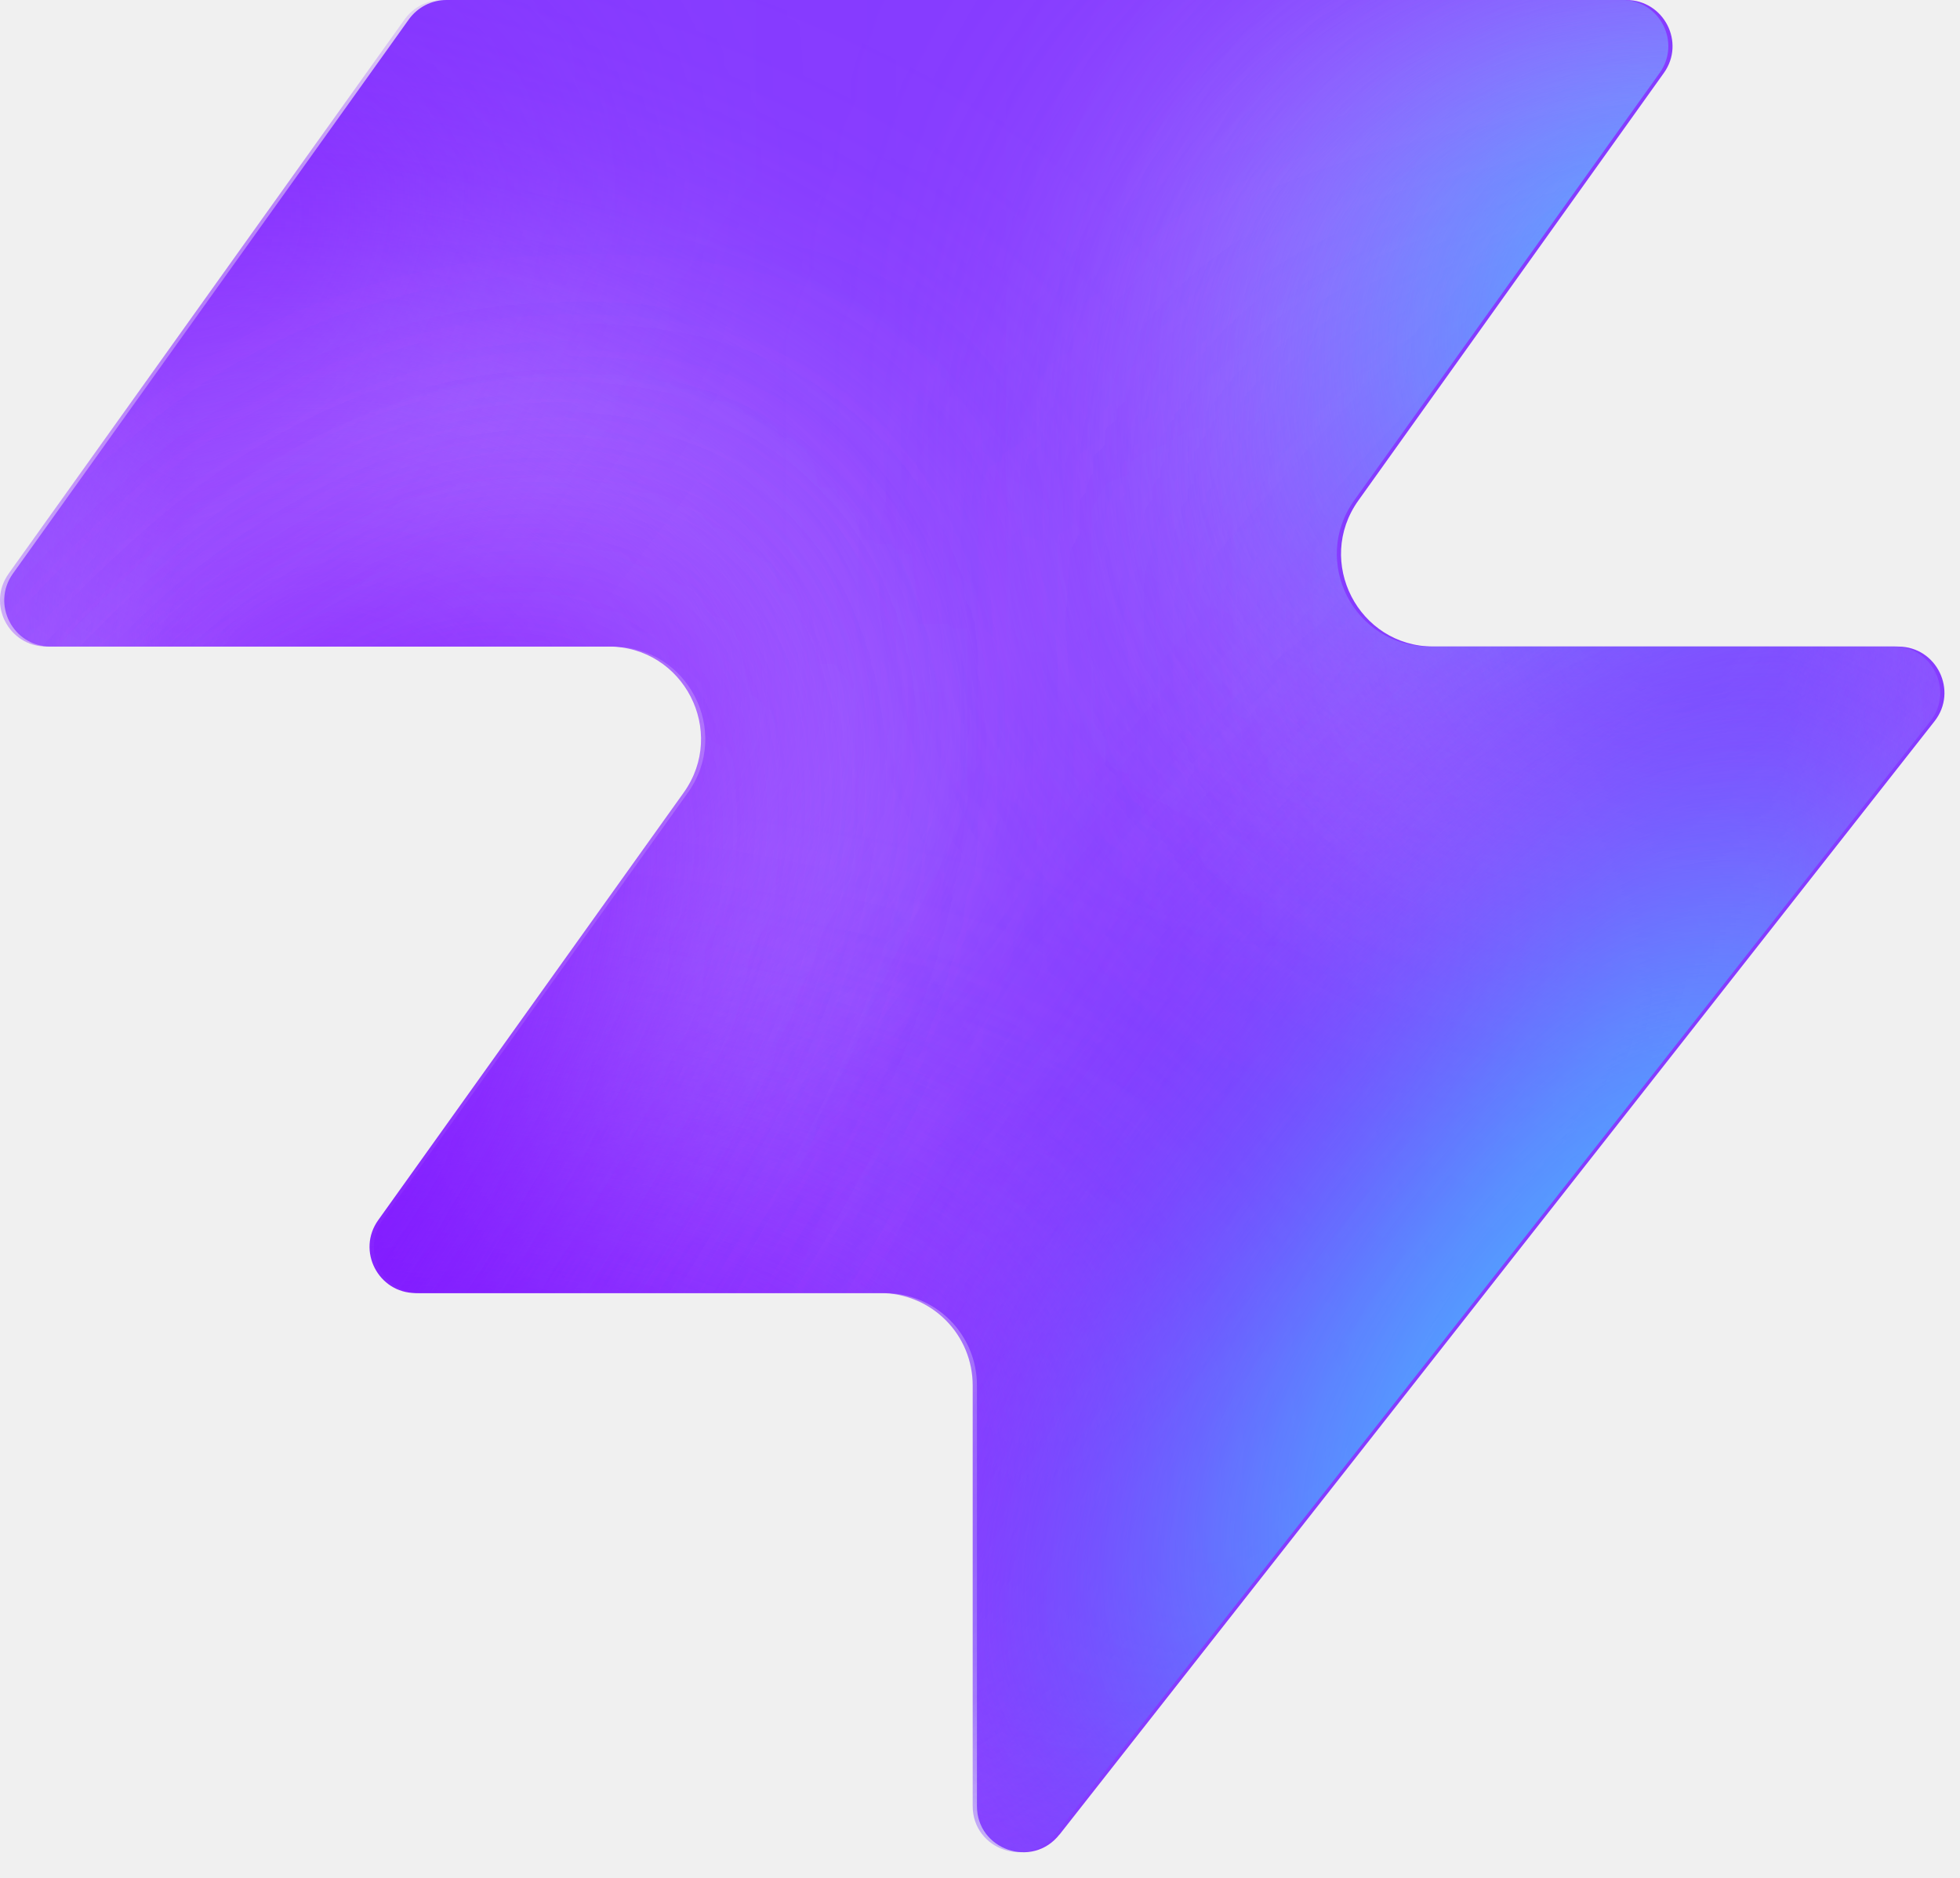
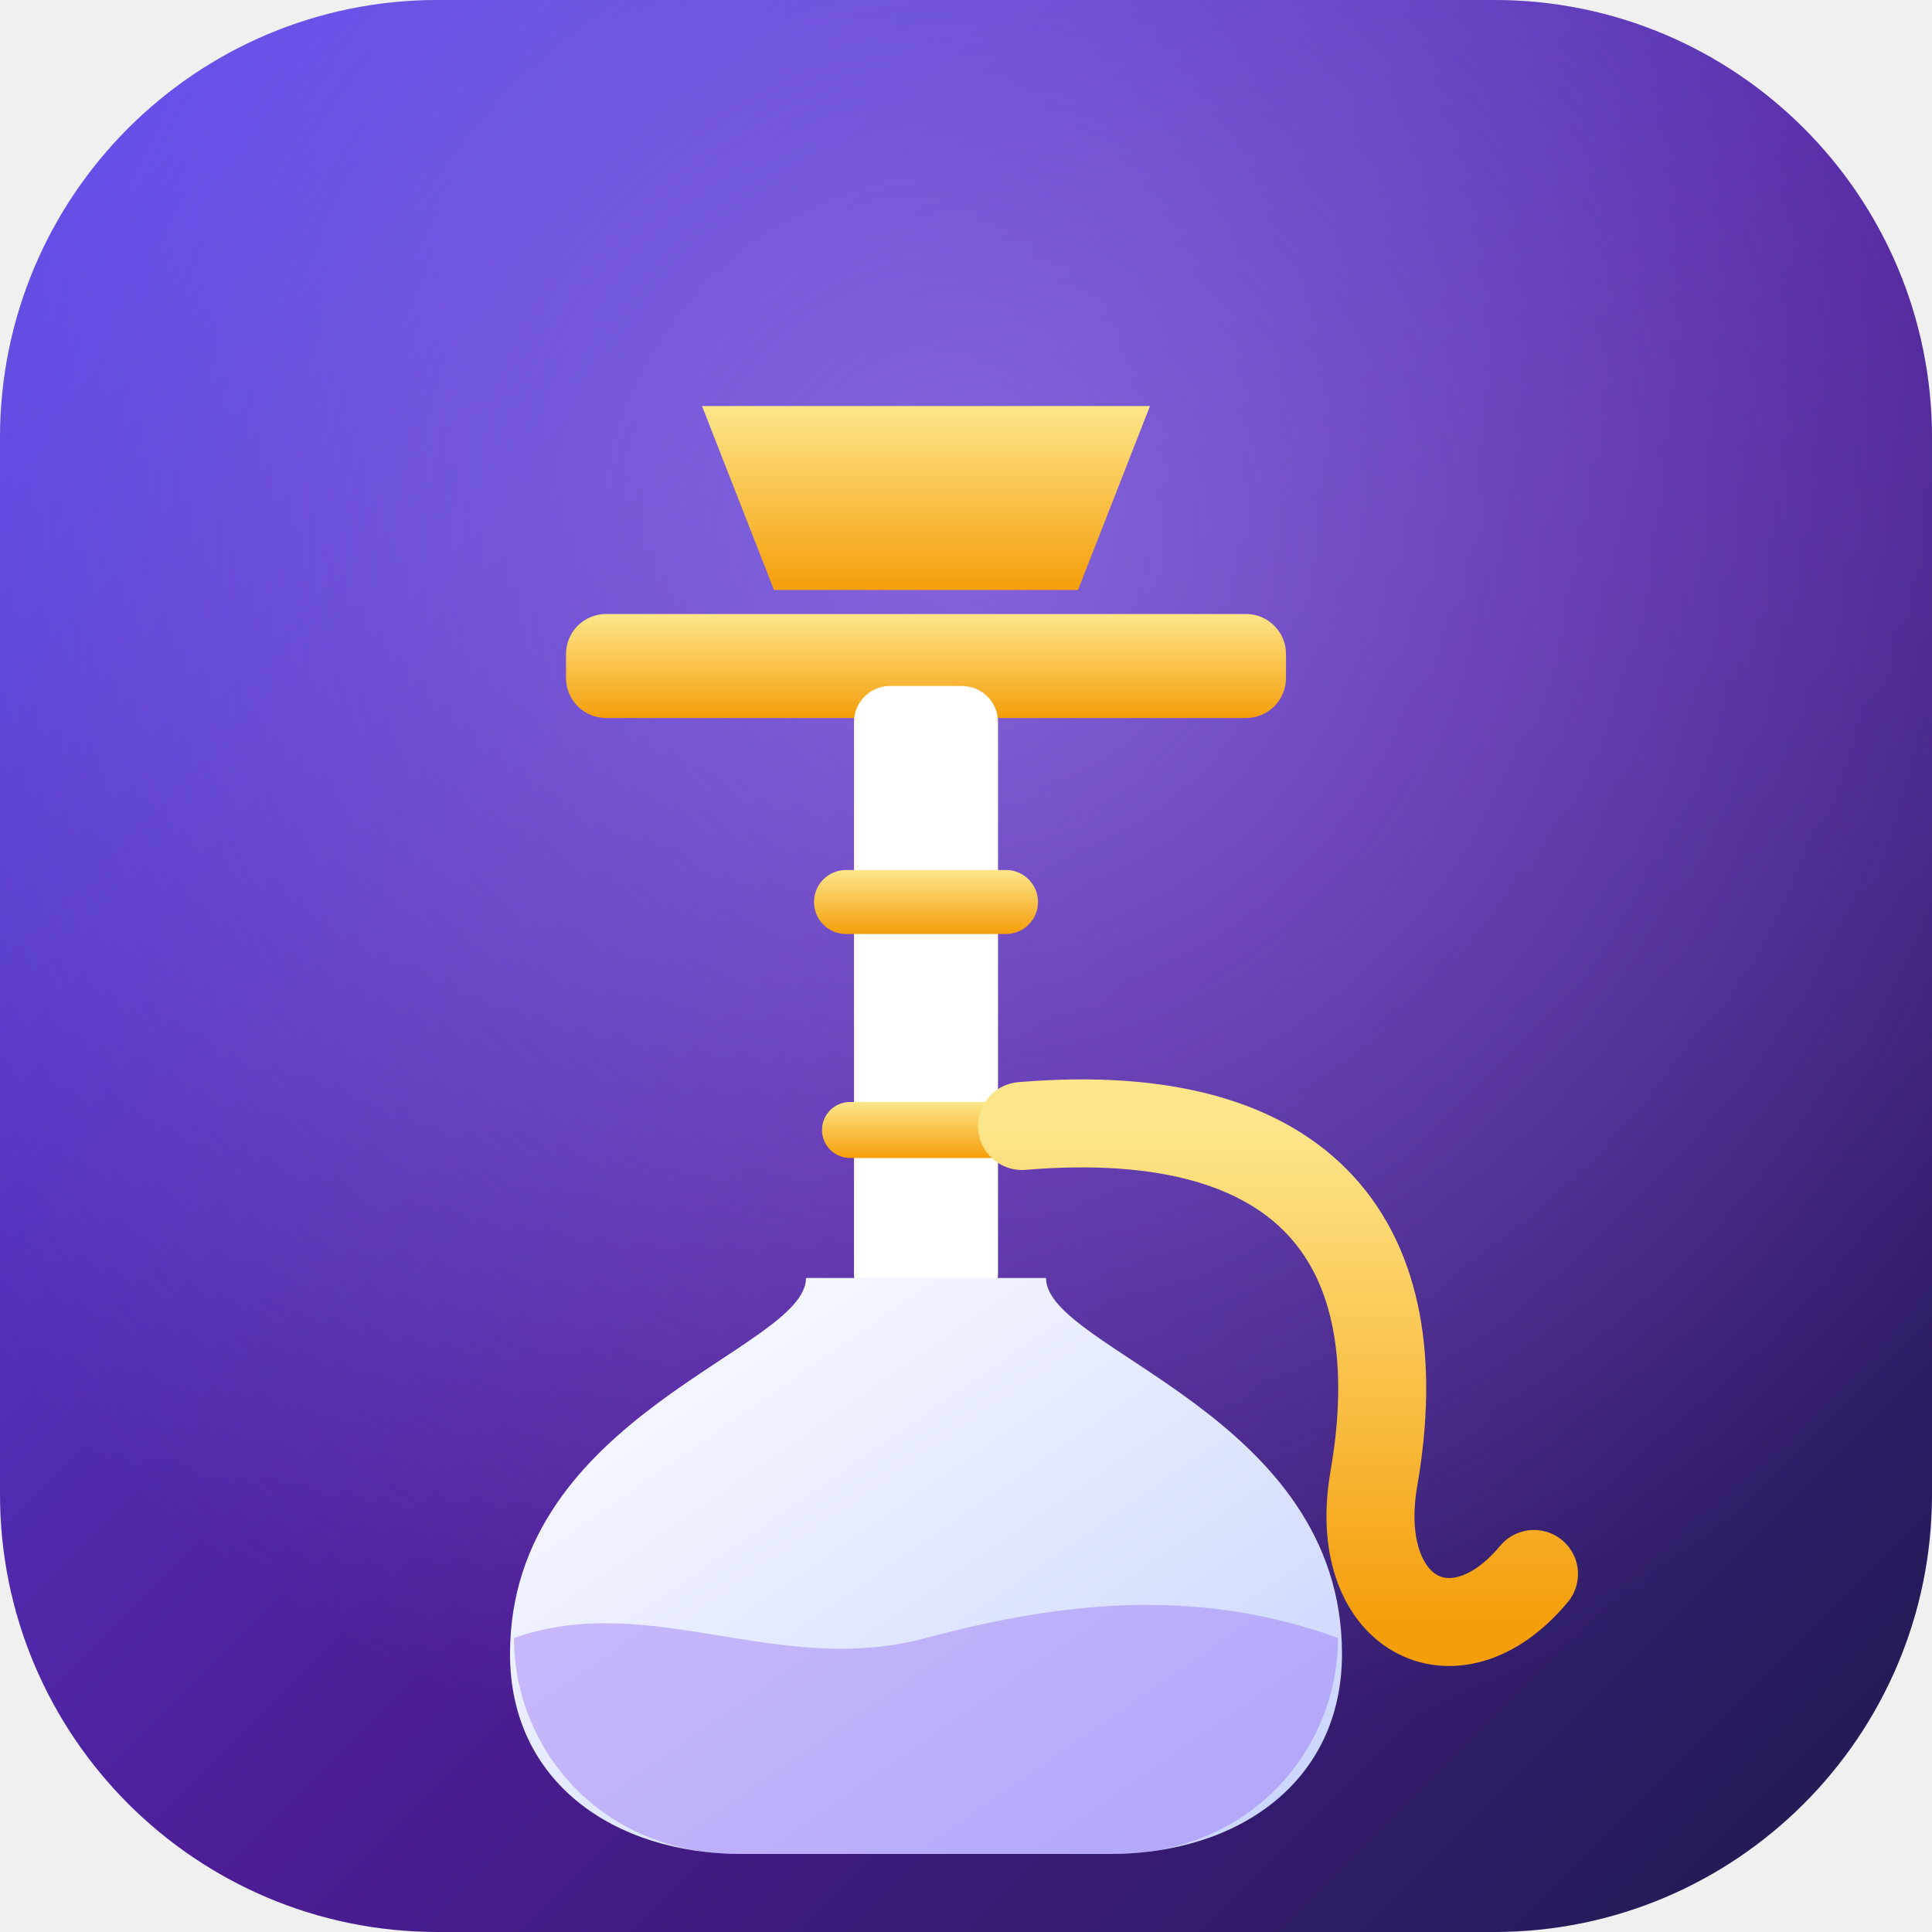
- <svg xmlns="http://www.w3.org/2000/svg" width="48" height="46" fill="none" viewBox="0 0 48 46">
-   <path fill="#863bff" d="M25.946 44.938c-.664.845-2.021.375-2.021-.698V33.937a2.26 2.26 0 0 0-2.262-2.262H10.287c-.92 0-1.456-1.04-.92-1.788l7.48-10.471c1.07-1.497 0-3.578-1.842-3.578H1.237c-.92 0-1.456-1.04-.92-1.788L10.013.474c.214-.297.556-.474.92-.474h28.894c.92 0 1.456 1.04.92 1.788l-7.48 10.471c-1.07 1.498 0 3.579 1.842 3.579h11.377c.943 0 1.473 1.088.89 1.83L25.947 44.94z" style="fill:#863bff;fill:color(display-p3 .525 .23 1);fill-opacity:1" />
-   <mask id="a" width="48" height="46" x="0" y="0" maskUnits="userSpaceOnUse" style="mask-type:alpha">
-     <path fill="#000" d="M25.842 44.938c-.664.844-2.021.375-2.021-.698V33.937a2.26 2.26 0 0 0-2.262-2.262H10.183c-.92 0-1.456-1.04-.92-1.788l7.48-10.471c1.07-1.498 0-3.579-1.842-3.579H1.133c-.92 0-1.456-1.04-.92-1.787L9.91.473c.214-.297.556-.474.92-.474h28.894c.92 0 1.456 1.04.92 1.788l-7.48 10.471c-1.07 1.498 0 3.578 1.842 3.578h11.377c.943 0 1.473 1.088.89 1.832L25.843 44.94z" style="fill:#000;fill-opacity:1" />
-   </mask>
-   <g mask="url(#a)">
-     <g filter="url(#b)">
-       <ellipse cx="5.508" cy="14.704" fill="#ede6ff" rx="5.508" ry="14.704" style="fill:#ede6ff;fill:color(display-p3 .927 .903 1);fill-opacity:1" transform="matrix(.00324 1 1 -.00324 -4.47 31.516)" />
-     </g>
-     <g filter="url(#c)">
-       <ellipse cx="10.399" cy="29.851" fill="#ede6ff" rx="10.399" ry="29.851" style="fill:#ede6ff;fill:color(display-p3 .927 .903 1);fill-opacity:1" transform="matrix(.00324 1 1 -.00324 -39.328 7.883)" />
-     </g>
-     <g filter="url(#d)">
-       <ellipse cx="5.508" cy="30.487" fill="#7e14ff" rx="5.508" ry="30.487" style="fill:#7e14ff;fill:color(display-p3 .492 .077 1);fill-opacity:1" transform="rotate(89.814 -25.913 -14.639)scale(1 -1)" />
-     </g>
-     <g filter="url(#e)">
-       <ellipse cx="5.508" cy="30.599" fill="#7e14ff" rx="5.508" ry="30.599" style="fill:#7e14ff;fill:color(display-p3 .492 .077 1);fill-opacity:1" transform="rotate(89.814 -32.644 -3.334)scale(1 -1)" />
-     </g>
-     <g filter="url(#f)">
-       <ellipse cx="5.508" cy="30.599" fill="#7e14ff" rx="5.508" ry="30.599" style="fill:#7e14ff;fill:color(display-p3 .492 .077 1);fill-opacity:1" transform="matrix(.00324 1 1 -.00324 -34.34 30.47)" />
-     </g>
-     <g filter="url(#g)">
-       <ellipse cx="14.072" cy="22.078" fill="#ede6ff" rx="14.072" ry="22.078" style="fill:#ede6ff;fill:color(display-p3 .927 .903 1);fill-opacity:1" transform="rotate(93.35 24.506 48.493)scale(-1 1)" />
-     </g>
-     <g filter="url(#h)">
-       <ellipse cx="3.47" cy="21.501" fill="#7e14ff" rx="3.47" ry="21.501" style="fill:#7e14ff;fill:color(display-p3 .492 .077 1);fill-opacity:1" transform="rotate(89.009 28.708 47.59)scale(-1 1)" />
-     </g>
-     <g filter="url(#i)">
-       <ellipse cx="3.47" cy="21.501" fill="#7e14ff" rx="3.47" ry="21.501" style="fill:#7e14ff;fill:color(display-p3 .492 .077 1);fill-opacity:1" transform="rotate(89.009 28.708 47.59)scale(-1 1)" />
-     </g>
-     <g filter="url(#j)">
-       <ellipse cx=".387" cy="8.972" fill="#7e14ff" rx="4.407" ry="29.108" style="fill:#7e14ff;fill:color(display-p3 .492 .077 1);fill-opacity:1" transform="rotate(39.51 .387 8.972)" />
-     </g>
-     <g filter="url(#k)">
-       <ellipse cx="47.523" cy="-6.092" fill="#7e14ff" rx="4.407" ry="29.108" style="fill:#7e14ff;fill:color(display-p3 .492 .077 1);fill-opacity:1" transform="rotate(37.892 47.523 -6.092)" />
-     </g>
-     <g filter="url(#l)">
-       <ellipse cx="41.412" cy="6.333" fill="#47bfff" rx="5.971" ry="9.665" style="fill:#47bfff;fill:color(display-p3 .28 .748 1);fill-opacity:1" transform="rotate(37.892 41.412 6.333)" />
-     </g>
-     <g filter="url(#m)">
-       <ellipse cx="-1.879" cy="38.332" fill="#7e14ff" rx="4.407" ry="29.108" style="fill:#7e14ff;fill:color(display-p3 .492 .077 1);fill-opacity:1" transform="rotate(37.892 -1.88 38.332)" />
-     </g>
-     <g filter="url(#n)">
-       <ellipse cx="-1.879" cy="38.332" fill="#7e14ff" rx="4.407" ry="29.108" style="fill:#7e14ff;fill:color(display-p3 .492 .077 1);fill-opacity:1" transform="rotate(37.892 -1.88 38.332)" />
-     </g>
-     <g filter="url(#o)">
-       <ellipse cx="35.651" cy="29.907" fill="#7e14ff" rx="4.407" ry="29.108" style="fill:#7e14ff;fill:color(display-p3 .492 .077 1);fill-opacity:1" transform="rotate(37.892 35.651 29.907)" />
-     </g>
-     <g filter="url(#p)">
-       <ellipse cx="38.418" cy="32.4" fill="#47bfff" rx="5.971" ry="15.297" style="fill:#47bfff;fill:color(display-p3 .28 .748 1);fill-opacity:1" transform="rotate(37.892 38.418 32.4)" />
-     </g>
+ <svg xmlns="http://www.w3.org/2000/svg" viewBox="0 0 512 512">
+   <defs>
+     <linearGradient id="bg" x1="0" y1="0" x2="1" y2="1">
+       <stop offset="0" stop-color="#5b4cf0" />
+       <stop offset="0.55" stop-color="#4c1d95" />
+       <stop offset="1" stop-color="#1e1b4b" />
+     </linearGradient>
+     <linearGradient id="gold" x1="0" y1="0" x2="0" y2="1">
+       <stop offset="0" stop-color="#fde68a" />
+       <stop offset="1" stop-color="#f59e0b" />
+     </linearGradient>
+     <linearGradient id="glass" x1="0" y1="0" x2="1" y2="1">
+       <stop offset="0" stop-color="#ffffff" />
+       <stop offset="1" stop-color="#c7d2fe" />
+     </linearGradient>
+     <radialGradient id="glow" cx="0.5" cy="0.28" r="0.65">
+       <stop offset="0" stop-color="#a78bfa" stop-opacity="0.6" />
+       <stop offset="1" stop-color="#a78bfa" stop-opacity="0" />
+     </radialGradient>
+     <radialGradient id="coal" cx="0.5" cy="0.5" r="0.5">
+       <stop offset="0" stop-color="#fff7ed" />
+       <stop offset="0.5" stop-color="#fb923c" />
+       <stop offset="1" stop-color="#ea580c" stop-opacity="0" />
+     </radialGradient>
+   </defs>
+   <rect width="512" height="512" rx="116" fill="url(#bg)" />
+   <rect width="512" height="512" rx="116" fill="url(#glow)" />
+   <g transform="translate(-25.96 -15.36) scale(1.06)">
+     <path d="M200 116 h112 l-18 46 h-76 z" fill="url(#gold)" />
+     <rect x="166" y="168" width="180" height="26" rx="10" fill="url(#gold)" />
+     <rect x="238" y="186" width="36" height="156" rx="9" fill="#fff" />
+     <rect x="228" y="232" width="56" height="16" rx="8" fill="url(#gold)" />
+     <rect x="230" y="290" width="52" height="14" rx="7" fill="url(#gold)" />
+     <path d="M280 296 C 352 290, 378 326, 368 384 C 362 418, 388 432, 408 408" fill="none" stroke="url(#gold)" stroke-width="22" stroke-linecap="round" />
+     <path d="M226 334 h60 c0 18, 74 34, 74 94 c0 32, -26 50, -58 50 h-92 c-32 0, -58 -18, -58 -50 c0 -60, 74 -76, 74 -94 z" fill="url(#glass)" />
+     <path d="M153 424 c 34 -12, 66 10, 103 0 s 70 -12, 103 0 c 0 28, -22 54, -56 54 h-94 c-34 0, -56 -26, -56 -54z" fill="#8b5cf6" fill-opacity="0.38" />
  </g>
-   <defs>
-     <filter id="b" width="60.045" height="41.654" x="-19.77" y="16.149" color-interpolation-filters="sRGB" filterUnits="userSpaceOnUse">
-       <feFlood flood-opacity="0" result="BackgroundImageFix" />
-       <feBlend in="SourceGraphic" in2="BackgroundImageFix" result="shape" />
-       <feGaussianBlur result="effect1_foregroundBlur_2002_17158" stdDeviation="7.659" />
-     </filter>
-     <filter id="c" width="90.34" height="51.437" x="-54.613" y="-7.533" color-interpolation-filters="sRGB" filterUnits="userSpaceOnUse">
-       <feFlood flood-opacity="0" result="BackgroundImageFix" />
-       <feBlend in="SourceGraphic" in2="BackgroundImageFix" result="shape" />
-       <feGaussianBlur result="effect1_foregroundBlur_2002_17158" stdDeviation="7.659" />
-     </filter>
-     <filter id="d" width="79.355" height="29.4" x="-49.64" y="2.03" color-interpolation-filters="sRGB" filterUnits="userSpaceOnUse">
-       <feFlood flood-opacity="0" result="BackgroundImageFix" />
-       <feBlend in="SourceGraphic" in2="BackgroundImageFix" result="shape" />
-       <feGaussianBlur result="effect1_foregroundBlur_2002_17158" stdDeviation="4.596" />
-     </filter>
-     <filter id="e" width="79.579" height="29.4" x="-45.045" y="20.029" color-interpolation-filters="sRGB" filterUnits="userSpaceOnUse">
-       <feFlood flood-opacity="0" result="BackgroundImageFix" />
-       <feBlend in="SourceGraphic" in2="BackgroundImageFix" result="shape" />
-       <feGaussianBlur result="effect1_foregroundBlur_2002_17158" stdDeviation="4.596" />
-     </filter>
-     <filter id="f" width="79.579" height="29.4" x="-43.513" y="21.178" color-interpolation-filters="sRGB" filterUnits="userSpaceOnUse">
-       <feFlood flood-opacity="0" result="BackgroundImageFix" />
-       <feBlend in="SourceGraphic" in2="BackgroundImageFix" result="shape" />
-       <feGaussianBlur result="effect1_foregroundBlur_2002_17158" stdDeviation="4.596" />
-     </filter>
-     <filter id="g" width="74.749" height="58.852" x="15.756" y="-17.901" color-interpolation-filters="sRGB" filterUnits="userSpaceOnUse">
-       <feFlood flood-opacity="0" result="BackgroundImageFix" />
-       <feBlend in="SourceGraphic" in2="BackgroundImageFix" result="shape" />
-       <feGaussianBlur result="effect1_foregroundBlur_2002_17158" stdDeviation="7.659" />
-     </filter>
-     <filter id="h" width="61.377" height="25.362" x="23.548" y="2.284" color-interpolation-filters="sRGB" filterUnits="userSpaceOnUse">
-       <feFlood flood-opacity="0" result="BackgroundImageFix" />
-       <feBlend in="SourceGraphic" in2="BackgroundImageFix" result="shape" />
-       <feGaussianBlur result="effect1_foregroundBlur_2002_17158" stdDeviation="4.596" />
-     </filter>
-     <filter id="i" width="61.377" height="25.362" x="23.548" y="2.284" color-interpolation-filters="sRGB" filterUnits="userSpaceOnUse">
-       <feFlood flood-opacity="0" result="BackgroundImageFix" />
-       <feBlend in="SourceGraphic" in2="BackgroundImageFix" result="shape" />
-       <feGaussianBlur result="effect1_foregroundBlur_2002_17158" stdDeviation="4.596" />
-     </filter>
-     <filter id="j" width="56.045" height="63.649" x="-27.636" y="-22.853" color-interpolation-filters="sRGB" filterUnits="userSpaceOnUse">
-       <feFlood flood-opacity="0" result="BackgroundImageFix" />
-       <feBlend in="SourceGraphic" in2="BackgroundImageFix" result="shape" />
-       <feGaussianBlur result="effect1_foregroundBlur_2002_17158" stdDeviation="4.596" />
-     </filter>
-     <filter id="k" width="54.814" height="64.646" x="20.116" y="-38.415" color-interpolation-filters="sRGB" filterUnits="userSpaceOnUse">
-       <feFlood flood-opacity="0" result="BackgroundImageFix" />
-       <feBlend in="SourceGraphic" in2="BackgroundImageFix" result="shape" />
-       <feGaussianBlur result="effect1_foregroundBlur_2002_17158" stdDeviation="4.596" />
-     </filter>
-     <filter id="l" width="33.541" height="35.313" x="24.641" y="-11.323" color-interpolation-filters="sRGB" filterUnits="userSpaceOnUse">
-       <feFlood flood-opacity="0" result="BackgroundImageFix" />
-       <feBlend in="SourceGraphic" in2="BackgroundImageFix" result="shape" />
-       <feGaussianBlur result="effect1_foregroundBlur_2002_17158" stdDeviation="4.596" />
-     </filter>
-     <filter id="m" width="54.814" height="64.646" x="-29.286" y="6.009" color-interpolation-filters="sRGB" filterUnits="userSpaceOnUse">
-       <feFlood flood-opacity="0" result="BackgroundImageFix" />
-       <feBlend in="SourceGraphic" in2="BackgroundImageFix" result="shape" />
-       <feGaussianBlur result="effect1_foregroundBlur_2002_17158" stdDeviation="4.596" />
-     </filter>
-     <filter id="n" width="54.814" height="64.646" x="-29.286" y="6.009" color-interpolation-filters="sRGB" filterUnits="userSpaceOnUse">
-       <feFlood flood-opacity="0" result="BackgroundImageFix" />
-       <feBlend in="SourceGraphic" in2="BackgroundImageFix" result="shape" />
-       <feGaussianBlur result="effect1_foregroundBlur_2002_17158" stdDeviation="4.596" />
-     </filter>
-     <filter id="o" width="54.814" height="64.646" x="8.244" y="-2.416" color-interpolation-filters="sRGB" filterUnits="userSpaceOnUse">
-       <feFlood flood-opacity="0" result="BackgroundImageFix" />
-       <feBlend in="SourceGraphic" in2="BackgroundImageFix" result="shape" />
-       <feGaussianBlur result="effect1_foregroundBlur_2002_17158" stdDeviation="4.596" />
-     </filter>
-     <filter id="p" width="39.409" height="43.623" x="18.713" y="10.588" color-interpolation-filters="sRGB" filterUnits="userSpaceOnUse">
-       <feFlood flood-opacity="0" result="BackgroundImageFix" />
-       <feBlend in="SourceGraphic" in2="BackgroundImageFix" result="shape" />
-       <feGaussianBlur result="effect1_foregroundBlur_2002_17158" stdDeviation="4.596" />
-     </filter>
-   </defs>
</svg>
